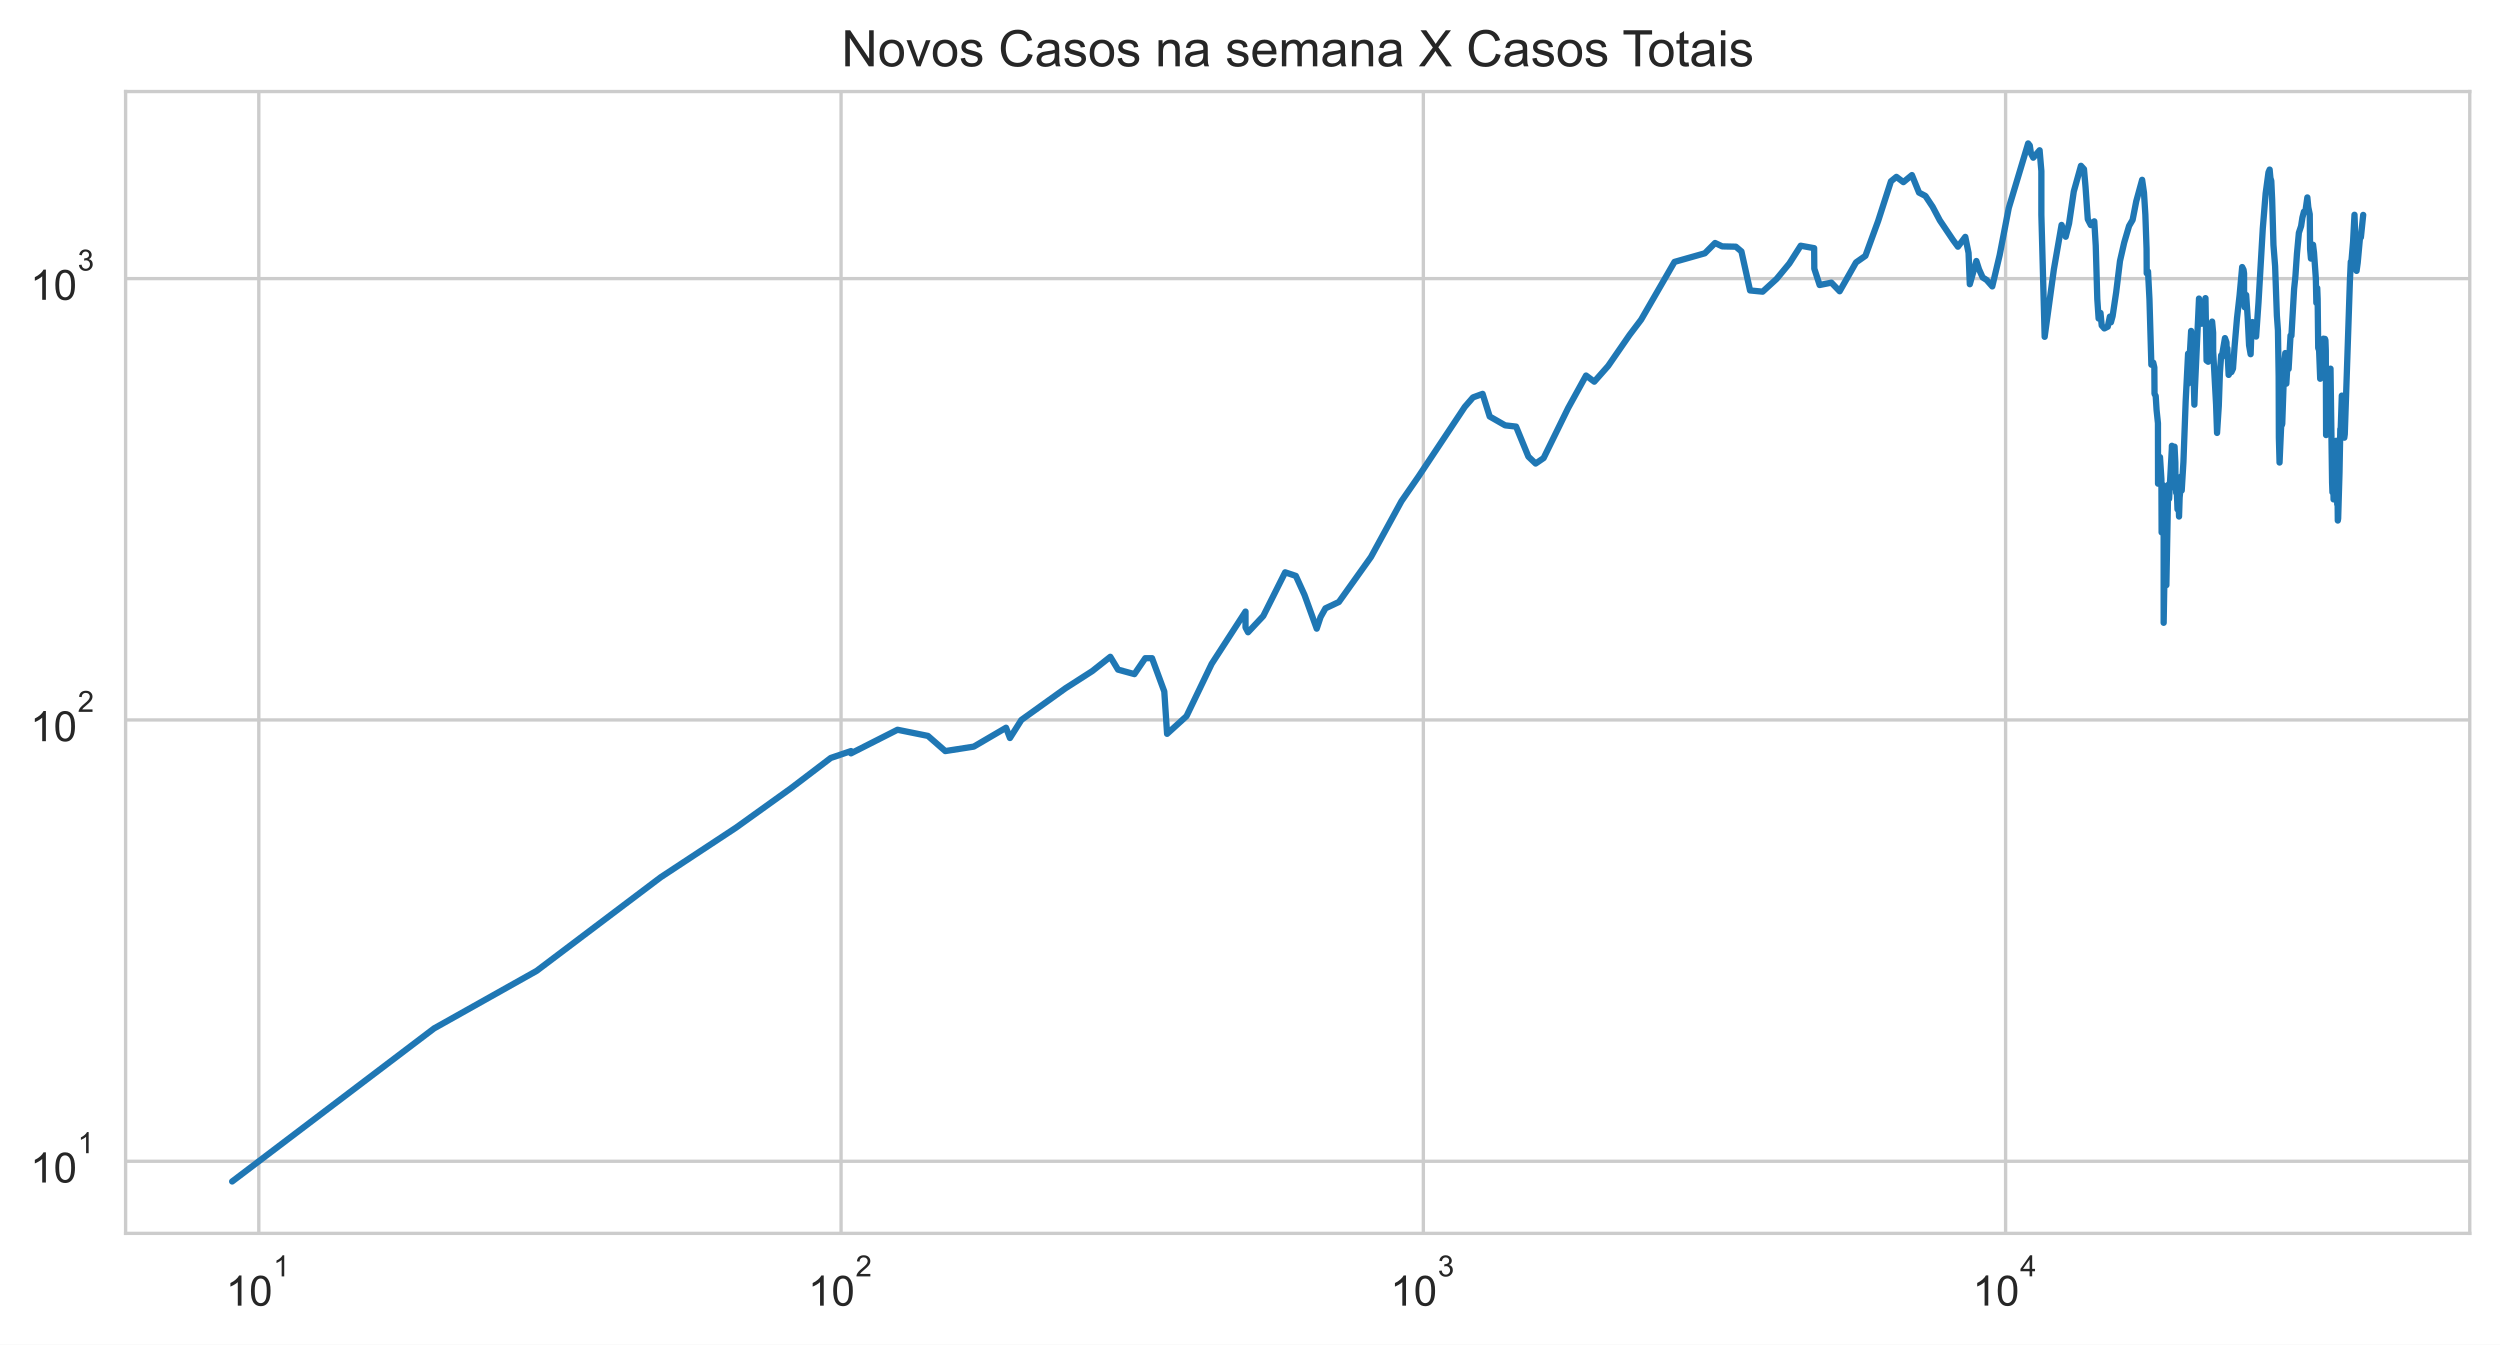
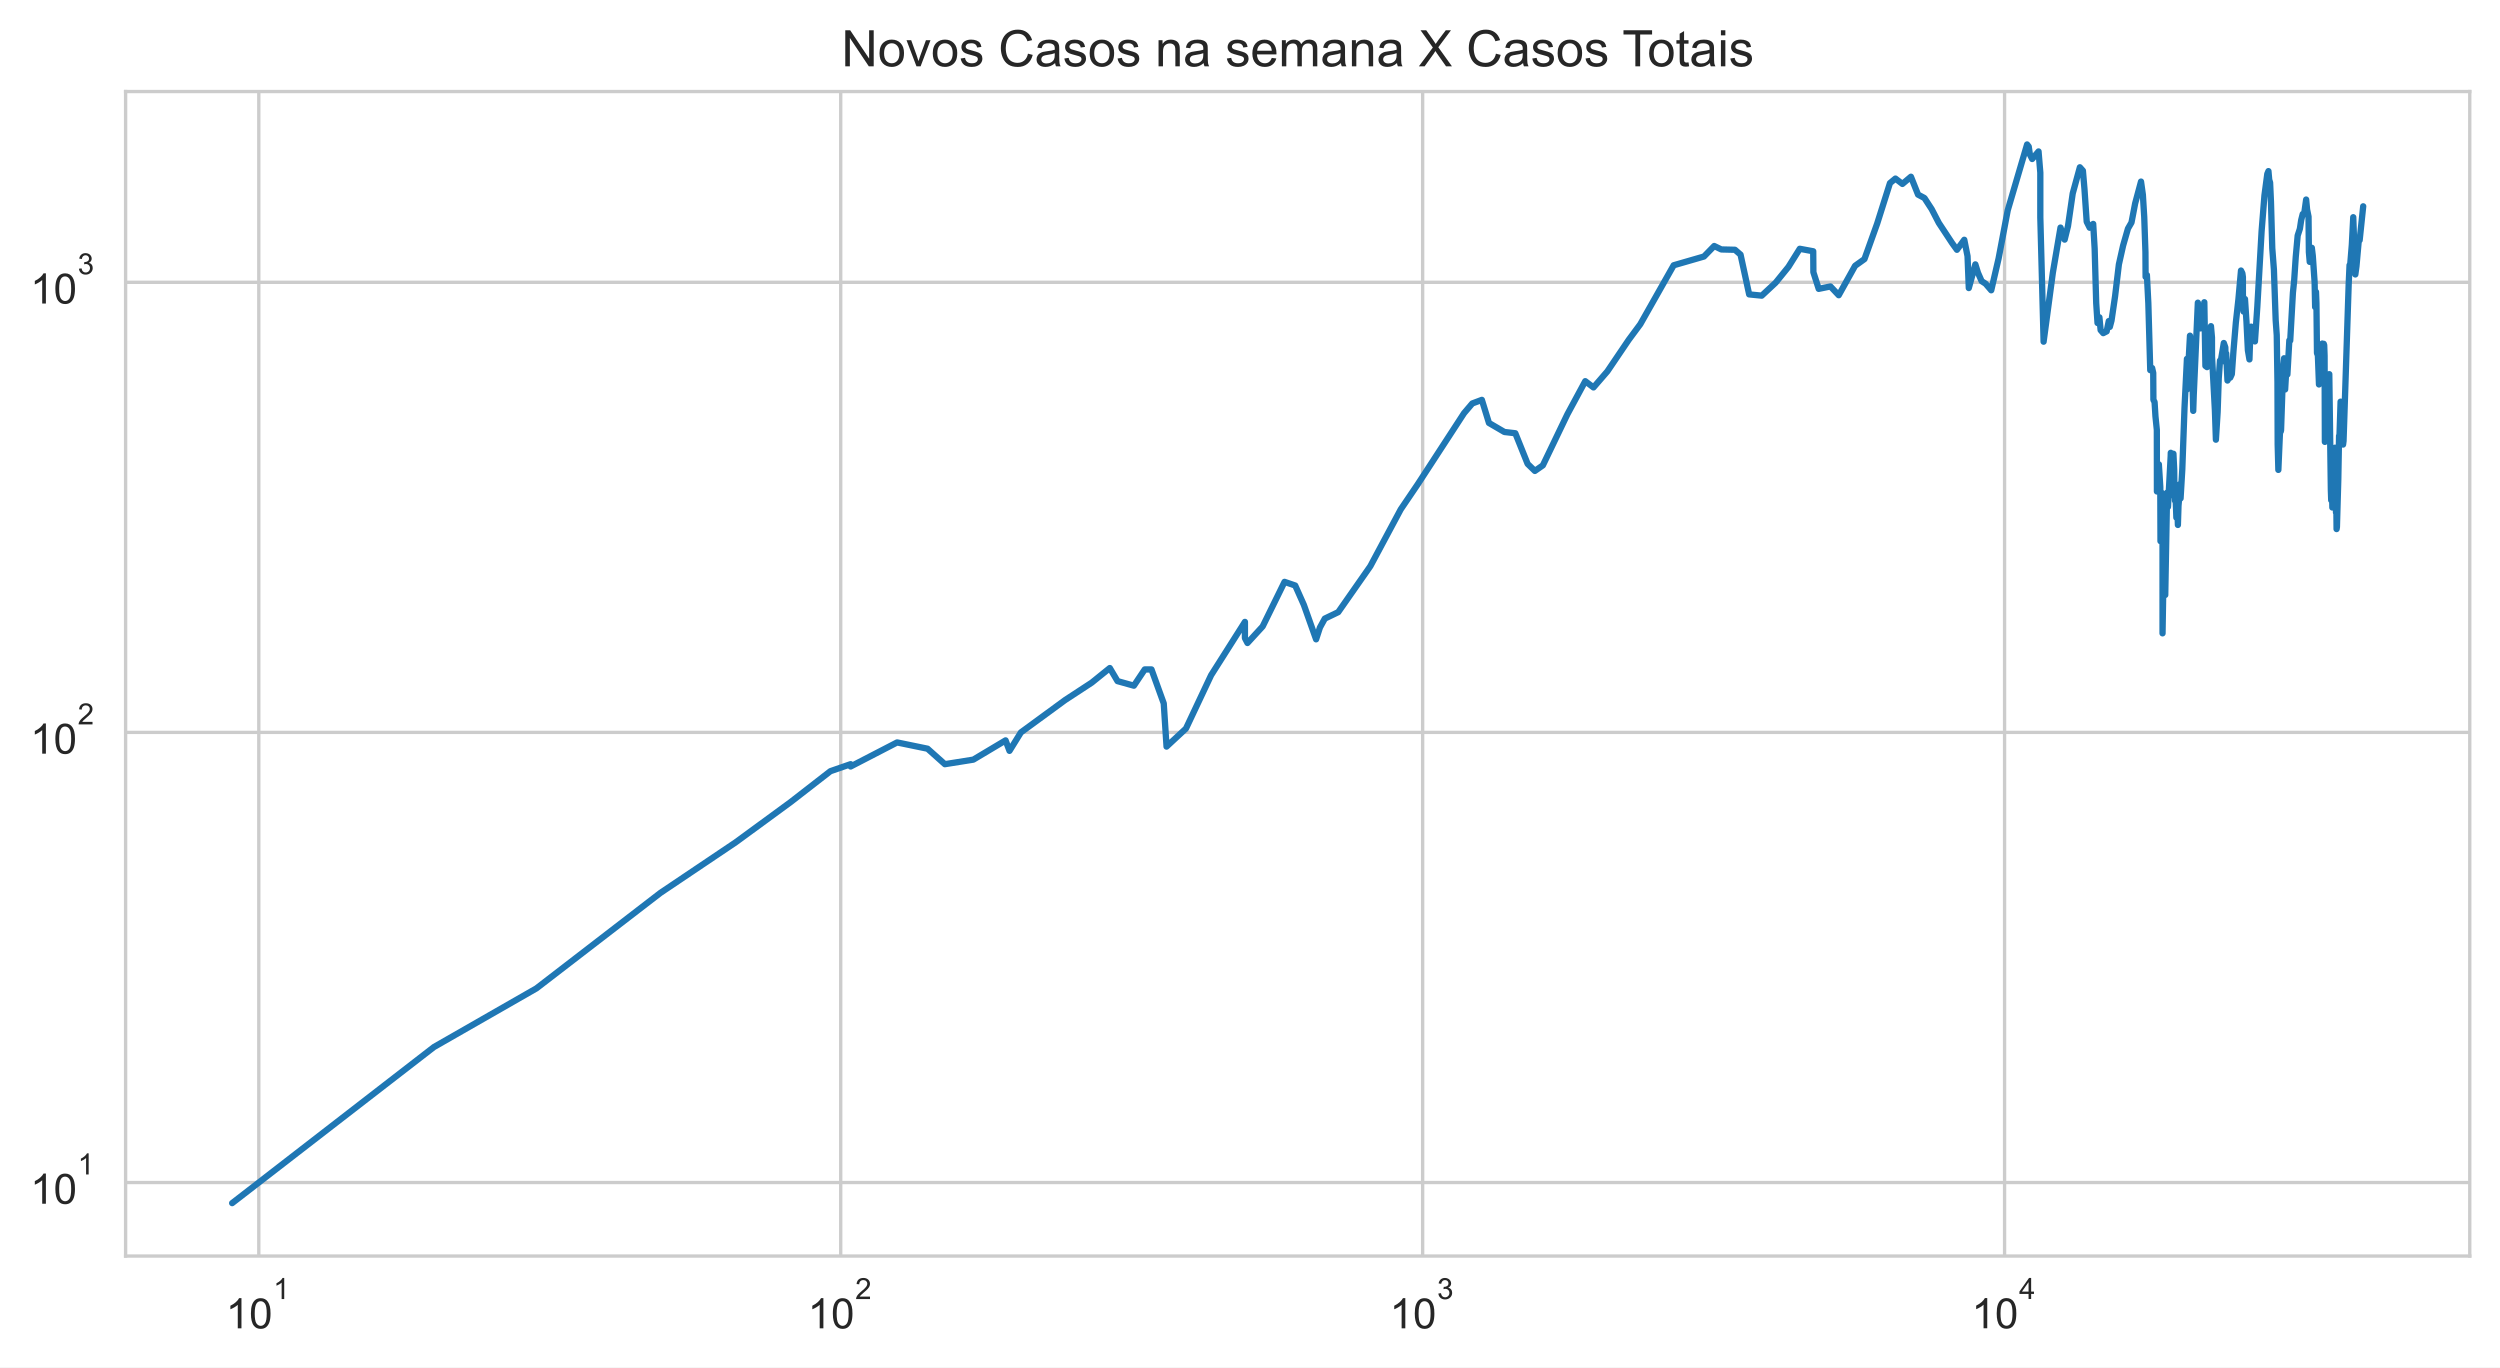
- <svg xmlns="http://www.w3.org/2000/svg" xmlns:xlink="http://www.w3.org/1999/xlink" height="320.089pt" version="1.1" viewBox="0 0 595.1 320.089" width="595.1pt">
+ <svg xmlns="http://www.w3.org/2000/svg" xmlns:xlink="http://www.w3.org/1999/xlink" height="325.489pt" version="1.1" viewBox="0 0 595.1 325.489" width="595.1pt">
  <defs>
    <style type="text/css">*{stroke-linecap:butt;stroke-linejoin:round;}</style>
  </defs>
  <g id="figure_1">
    <g id="patch_1">
-       <path d="M 0 320.089  L 595.1 320.089  L 595.1 0  L 0 0  z " style="fill:#ffffff;" />
+       <path d="M 0 325.489  L 595.1 325.489  L 595.1 0  L 0 0  z " style="fill:#ffffff;" />
    </g>
    <g id="axes_1">
      <g id="patch_2">
-         <path d="M 29.9 293.589  L 587.9 293.589  L 587.9 21.789  L 29.9 21.789  z " style="fill:#ffffff;" />
+         <path d="M 29.9 298.989  L 587.9 298.989  L 587.9 21.789  L 29.9 21.789  z " style="fill:#ffffff;" />
      </g>
      <g id="matplotlib.axis_1">
        <g id="xtick_1">
          <g id="line2d_1">
-             <path clip-path="url(#pbc817d15e9)" d="M 61.606 293.589  L 61.606 21.789  " style="fill:none;stroke:#cccccc;stroke-linecap:round;stroke-width:0.8;" />
+             <path clip-path="url(#p1b55d31bc6)" d="M 61.602 298.989  L 61.602 21.789  " style="fill:none;stroke:#cccccc;stroke-linecap:round;stroke-width:0.8;" />
          </g>
          <g id="text_1">
-             <g style="fill:#262626;" transform="translate(53.75576 310.9019)scale(0.1 -0.1)">
+             <g style="fill:#262626;" transform="translate(53.75206 316.3019)scale(0.1 -0.1)">
              <defs>
                <path d="M 2384 0  L 1822 0  L 1822 3584  Q 1619 3391 1289 3197  Q 959 3003 697 2906  L 697 3450  Q 1169 3672 1522 3987  Q 1875 4303 2022 4600  L 2384 4600  L 2384 0  z " id="ArialMT-31" transform="scale(0.015625)" />
                <path d="M 266 2259  Q 266 3072 433 3567  Q 600 4063 929 4331  Q 1259 4600 1759 4600  Q 2128 4600 2406 4451  Q 2684 4303 2865 4023  Q 3047 3744 3150 3342  Q 3253 2941 3253 2259  Q 3253 1453 3087 958  Q 2922 463 2592 192  Q 2263 -78 1759 -78  Q 1097 -78 719 397  Q 266 969 266 2259  z M 844 2259  Q 844 1131 1108 757  Q 1372 384 1759 384  Q 2147 384 2411 759  Q 2675 1134 2675 2259  Q 2675 3391 2411 3762  Q 2147 4134 1753 4134  Q 1366 4134 1134 3806  Q 844 3388 844 2259  z " id="ArialMT-30" transform="scale(0.015625)" />
              </defs>
              <use transform="translate(0 0.99375)" xlink:href="#ArialMT-31" />
              <use transform="translate(55.61523 0.99375)" xlink:href="#ArialMT-30" />
              <use transform="translate(112.9728 70.6875)scale(0.7)" xlink:href="#ArialMT-31" />
            </g>
          </g>
        </g>
        <g id="xtick_2">
          <g id="line2d_2">
-             <path clip-path="url(#pbc817d15e9)" d="M 200.209 293.589  L 200.209 21.789  " style="fill:none;stroke:#cccccc;stroke-linecap:round;stroke-width:0.8;" />
+             <path clip-path="url(#p1b55d31bc6)" d="M 200.124 298.989  L 200.124 21.789  " style="fill:none;stroke:#cccccc;stroke-linecap:round;stroke-width:0.8;" />
          </g>
          <g id="text_2">
-             <g style="fill:#262626;" transform="translate(192.3588 310.9019)scale(0.1 -0.1)">
+             <g style="fill:#262626;" transform="translate(192.2742 316.3019)scale(0.1 -0.1)">
              <defs>
                <path d="M 3222 541  L 3222 0  L 194 0  Q 188 203 259 391  Q 375 700 629 1000  Q 884 1300 1366 1694  Q 2113 2306 2375 2664  Q 2638 3022 2638 3341  Q 2638 3675 2398 3904  Q 2159 4134 1775 4134  Q 1369 4134 1125 3890  Q 881 3647 878 3216  L 300 3275  Q 359 3922 746 4261  Q 1134 4600 1788 4600  Q 2447 4600 2831 4234  Q 3216 3869 3216 3328  Q 3216 3053 3103 2787  Q 2991 2522 2730 2228  Q 2469 1934 1863 1422  Q 1356 997 1212 845  Q 1069 694 975 541  L 3222 541  z " id="ArialMT-32" transform="scale(0.015625)" />
              </defs>
              <use transform="translate(0 0.99375)" xlink:href="#ArialMT-31" />
              <use transform="translate(55.61523 0.99375)" xlink:href="#ArialMT-30" />
              <use transform="translate(112.9728 70.6875)scale(0.7)" xlink:href="#ArialMT-32" />
            </g>
          </g>
        </g>
        <g id="xtick_3">
          <g id="line2d_3">
-             <path clip-path="url(#pbc817d15e9)" d="M 338.812 293.589  L 338.812 21.789  " style="fill:none;stroke:#cccccc;stroke-linecap:round;stroke-width:0.8;" />
+             <path clip-path="url(#p1b55d31bc6)" d="M 338.646 298.989  L 338.646 21.789  " style="fill:none;stroke:#cccccc;stroke-linecap:round;stroke-width:0.8;" />
          </g>
          <g id="text_3">
-             <g style="fill:#262626;" transform="translate(330.9619 310.9019)scale(0.1 -0.1)">
+             <g style="fill:#262626;" transform="translate(330.7964 316.3019)scale(0.1 -0.1)">
              <defs>
                <path d="M 269 1209  L 831 1284  Q 928 806 1161 595  Q 1394 384 1728 384  Q 2125 384 2398 659  Q 2672 934 2672 1341  Q 2672 1728 2419 1979  Q 2166 2231 1775 2231  Q 1616 2231 1378 2169  L 1441 2663  Q 1497 2656 1531 2656  Q 1891 2656 2178 2843  Q 2466 3031 2466 3422  Q 2466 3731 2256 3934  Q 2047 4138 1716 4138  Q 1388 4138 1169 3931  Q 950 3725 888 3313  L 325 3413  Q 428 3978 793 4289  Q 1159 4600 1703 4600  Q 2078 4600 2393 4439  Q 2709 4278 2876 4000  Q 3044 3722 3044 3409  Q 3044 3113 2884 2869  Q 2725 2625 2413 2481  Q 2819 2388 3044 2092  Q 3269 1797 3269 1353  Q 3269 753 2831 336  Q 2394 -81 1725 -81  Q 1122 -81 723 278  Q 325 638 269 1209  z " id="ArialMT-33" transform="scale(0.015625)" />
              </defs>
              <use transform="translate(0 0.99375)" xlink:href="#ArialMT-31" />
              <use transform="translate(55.61523 0.99375)" xlink:href="#ArialMT-30" />
              <use transform="translate(112.9728 70.6875)scale(0.7)" xlink:href="#ArialMT-33" />
            </g>
          </g>
        </g>
        <g id="xtick_4">
          <g id="line2d_4">
-             <path clip-path="url(#pbc817d15e9)" d="M 477.415 293.589  L 477.415 21.789  " style="fill:none;stroke:#cccccc;stroke-linecap:round;stroke-width:0.8;" />
+             <path clip-path="url(#p1b55d31bc6)" d="M 477.169 298.989  L 477.169 21.789  " style="fill:none;stroke:#cccccc;stroke-linecap:round;stroke-width:0.8;" />
          </g>
          <g id="text_4">
-             <g style="fill:#262626;" transform="translate(469.565 310.8019)scale(0.1 -0.1)">
+             <g style="fill:#262626;" transform="translate(469.3185 316.2019)scale(0.1 -0.1)">
              <defs>
                <path d="M 2069 0  L 2069 1097  L 81 1097  L 81 1613  L 2172 4581  L 2631 4581  L 2631 1613  L 3250 1613  L 3250 1097  L 2631 1097  L 2631 0  L 2069 0  z M 2069 1613  L 2069 3678  L 634 1613  L 2069 1613  z " id="ArialMT-34" transform="scale(0.015625)" />
              </defs>
              <use transform="translate(0 0.201563)" xlink:href="#ArialMT-31" />
              <use transform="translate(55.61523 0.201563)" xlink:href="#ArialMT-30" />
              <use transform="translate(112.9728 69.89531)scale(0.7)" xlink:href="#ArialMT-34" />
            </g>
          </g>
        </g>
        <g id="xtick_5" />
        <g id="xtick_6" />
        <g id="xtick_7" />
        <g id="xtick_8" />
        <g id="xtick_9" />
        <g id="xtick_10" />
        <g id="xtick_11" />
        <g id="xtick_12" />
        <g id="xtick_13" />
        <g id="xtick_14" />
        <g id="xtick_15" />
        <g id="xtick_16" />
        <g id="xtick_17" />
        <g id="xtick_18" />
        <g id="xtick_19" />
        <g id="xtick_20" />
        <g id="xtick_21" />
        <g id="xtick_22" />
        <g id="xtick_23" />
        <g id="xtick_24" />
        <g id="xtick_25" />
        <g id="xtick_26" />
        <g id="xtick_27" />
        <g id="xtick_28" />
        <g id="xtick_29" />
        <g id="xtick_30" />
        <g id="xtick_31" />
        <g id="xtick_32" />
        <g id="xtick_33" />
        <g id="xtick_34" />
        <g id="xtick_35" />
        <g id="xtick_36" />
        <g id="xtick_37" />
      </g>
      <g id="matplotlib.axis_2">
        <g id="ytick_1">
          <g id="line2d_5">
-             <path clip-path="url(#pbc817d15e9)" d="M 29.9 276.428  L 587.9 276.428  " style="fill:none;stroke:#cccccc;stroke-linecap:round;stroke-width:0.8;" />
+             <path clip-path="url(#p1b55d31bc6)" d="M 29.9 281.487  L 587.9 281.487  " style="fill:none;stroke:#cccccc;stroke-linecap:round;stroke-width:0.8;" />
          </g>
          <g id="text_5">
-             <g style="fill:#262626;" transform="translate(7.2 281.5839)scale(0.1 -0.1)">
+             <g style="fill:#262626;" transform="translate(7.2 286.643)scale(0.1 -0.1)">
              <use transform="translate(0 0.99375)" xlink:href="#ArialMT-31" />
              <use transform="translate(55.61523 0.99375)" xlink:href="#ArialMT-30" />
              <use transform="translate(112.9728 70.6875)scale(0.7)" xlink:href="#ArialMT-31" />
            </g>
          </g>
        </g>
        <g id="ytick_2">
          <g id="line2d_6">
-             <path clip-path="url(#pbc817d15e9)" d="M 29.9 171.371  L 587.9 171.371  " style="fill:none;stroke:#cccccc;stroke-linecap:round;stroke-width:0.8;" />
+             <path clip-path="url(#p1b55d31bc6)" d="M 29.9 174.342  L 587.9 174.342  " style="fill:none;stroke:#cccccc;stroke-linecap:round;stroke-width:0.8;" />
          </g>
          <g id="text_6">
-             <g style="fill:#262626;" transform="translate(7.2 176.5268)scale(0.1 -0.1)">
+             <g style="fill:#262626;" transform="translate(7.2 179.4987)scale(0.1 -0.1)">
              <use transform="translate(0 0.99375)" xlink:href="#ArialMT-31" />
              <use transform="translate(55.61523 0.99375)" xlink:href="#ArialMT-30" />
              <use transform="translate(112.9728 70.6875)scale(0.7)" xlink:href="#ArialMT-32" />
            </g>
          </g>
        </g>
        <g id="ytick_3">
          <g id="line2d_7">
-             <path clip-path="url(#pbc817d15e9)" d="M 29.9 66.314  L 587.9 66.314  " style="fill:none;stroke:#cccccc;stroke-linecap:round;stroke-width:0.8;" />
+             <path clip-path="url(#p1b55d31bc6)" d="M 29.9 67.198  L 587.9 67.198  " style="fill:none;stroke:#cccccc;stroke-linecap:round;stroke-width:0.8;" />
          </g>
          <g id="text_7">
-             <g style="fill:#262626;" transform="translate(7.2 71.46976)scale(0.1 -0.1)">
+             <g style="fill:#262626;" transform="translate(7.2 72.35434)scale(0.1 -0.1)">
              <use transform="translate(0 0.99375)" xlink:href="#ArialMT-31" />
              <use transform="translate(55.61523 0.99375)" xlink:href="#ArialMT-30" />
              <use transform="translate(112.9728 70.6875)scale(0.7)" xlink:href="#ArialMT-33" />
            </g>
          </g>
        </g>
        <g id="ytick_4" />
        <g id="ytick_5" />
        <g id="ytick_6" />
        <g id="ytick_7" />
        <g id="ytick_8" />
        <g id="ytick_9" />
        <g id="ytick_10" />
        <g id="ytick_11" />
        <g id="ytick_12" />
        <g id="ytick_13" />
        <g id="ytick_14" />
        <g id="ytick_15" />
        <g id="ytick_16" />
        <g id="ytick_17" />
        <g id="ytick_18" />
        <g id="ytick_19" />
        <g id="ytick_20" />
        <g id="ytick_21" />
        <g id="ytick_22" />
        <g id="ytick_23" />
      </g>
      <g id="line2d_8">
-         <path clip-path="url(#pbc817d15e9)" d="M 55.264 281.235  L 103.329 244.802  L 127.736 231.11  L 157.269 208.828  L 175.197 197.018  L 188.263 187.644  L 197.752 180.425  L 202.57 178.786  L 202.57 179.326  L 213.641 173.711  L 220.891 175.175  L 225.016 178.786  L 231.795 177.725  L 239.475 173.233  L 240.409 175.674  L 243.125 171.371  L 253.655 163.819  L 259.997 159.752  L 264.299 156.346  L 266.138 159.4  L 270.036 160.465  L 272.621 156.675  L 274.227 156.675  L 277.147 164.599  L 277.814 174.682  L 282.44 170.467  L 288.428 158.017  L 296.483 145.578  L 296.483 149.36  L 297.088 150.5  L 300.709 146.627  L 305.918 136.234  L 308.463 137.087  L 310.52 141.608  L 313.434 149.642  L 314.345 146.893  L 315.509 144.807  L 318.702 143.302  L 326.35 132.582  L 333.596 119.31  L 337.657 113.437  L 348.673 96.857  L 350.633 94.597  L 352.914 93.756  L 354.605 99.141  L 358.287 101.25  L 360.887 101.545  L 363.818 108.694  L 365.541 110.34  L 367.441 109.042  L 373.284 97.125  L 377.543 89.393  L 379.504 90.853  L 382.81 87.105  L 387.892 79.744  L 390.652 76.097  L 398.6 62.34  L 405.819 60.295  L 408.26 57.843  L 409.945 58.646  L 413.198 58.723  L 414.53 59.857  L 416.582 69.137  L 419.582 69.429  L 422.888 66.405  L 425.937 62.718  L 428.636 58.492  L 431.839 59.072  L 431.877 63.957  L 433.146 67.845  L 435.944 67.282  L 437.913 69.331  L 441.81 62.465  L 444.041 60.899  L 447.066 52.621  L 450.117 43.162  L 451.419 42.103  L 453.083 43.355  L 455.114 41.676  L 456.807 45.849  L 458.331 46.643  L 460.05 49.235  L 461.753 52.452  L 464.924 57.166  L 466.068 58.723  L 467.816 56.389  L 468.595 60.215  L 468.894 67.656  L 470.454 62.131  L 471.08 64.087  L 471.949 66.041  L 472.885 66.634  L 474.239 68.176  L 475.996 60.737  L 478.163 49.518  L 482.779 34.144  L 483.169 34.643  L 483.447 36.503  L 483.989 37.536  L 485.508 35.773  L 485.927 40.729  L 485.927 51.158  L 486.711 80.175  L 488.909 64.087  L 490.736 53.543  L 491.722 56.352  L 492.519 53.199  L 493.642 45.588  L 495.35 39.47  L 496.07 40.262  L 496.44 44.5  L 496.977 52.184  L 497.69 53.577  L 498.523 52.689  L 498.869 58.454  L 499.239 71.171  L 499.552 75.815  L 500.001 74.486  L 500.29 77.475  L 500.916 78.179  L 501.733 77.767  L 502.23 75.368  L 502.484 76.723  L 502.884 75.257  L 503.733 69.576  L 504.64 62.131  L 505.639 57.767  L 506.803 53.785  L 507.646 52.351  L 508.514 47.905  L 509.913 42.806  L 510.353 45.878  L 510.68 51.092  L 510.967 59.267  L 511.004 65.054  L 511.314 64.612  L 511.655 71.222  L 512.11 86.818  L 512.559 86.321  L 512.82 87.467  L 512.863 93.756  L 513.143 94.259  L 513.349 97.575  L 513.68 100.762  L 513.699 115.134  L 513.956 115.134  L 514.165 108.809  L 514.501 114.082  L 514.55 126.734  L 514.812 115.401  L 515.035 126.392  L 515.038 148.247  L 515.324 131.427  L 515.682 139.291  L 515.682 139.291  L 516.127 115.401  L 516.332 118.731  L 516.979 106.882  L 517 106.112  L 517 113.181  L 517.411 106.993  L 517.63 106.33  L 517.815 110.101  L 517.867 116.347  L 518.012 116.347  L 518.012 117.314  L 518.076 114.474  L 518.333 121.246  L 518.588 119.31  L 518.698 122.95  L 518.84 118.444  L 519.024 116.484  L 519.157 113.437  L 519.334 116.759  L 519.744 109.982  L 520.275 95.539  L 520.851 84.179  L 520.871 91.325  L 521.575 78.775  L 521.849 81.365  L 522.119 87.105  L 522.347 96.325  L 522.473 92.605  L 522.473 92.605  L 523.45 71.07  L 523.858 76.21  L 524.08 77.069  L 524.406 75.703  L 524.991 70.969  L 524.991 70.969  L 525.25 85.828  L 525.634 86.109  L 526.135 79.197  L 526.57 76.552  L 526.812 79.197  L 526.82 83.91  L 526.828 83.709  L 527.51 96.237  L 527.748 103.051  L 528.161 96.59  L 528.427 88.717  L 528.723 84.586  L 528.979 84.314  L 529.63 80.485  L 529.99 81.492  L 530.071 84.996  L 530.194 82.914  L 530.506 89.242  L 530.881 88.568  L 531.163 88.568  L 531.541 87.758  L 531.929 82.392  L 532.501 75.703  L 533.108 70.317  L 533.725 63.569  L 534.052 64.218  L 534.179 65.098  L 534.179 69.04  L 534.331 73.142  L 534.674 70.217  L 535.029 75.479  L 535.37 82.198  L 535.739 84.314  L 535.857 80.923  L 536.167 76.666  L 536.402 79.197  L 536.765 78.715  L 537.045 80.113  L 537.614 71.991  L 538.635 54.378  L 539.311 46.054  L 539.991 41.016  L 540.265 40.365  L 540.445 42.372  L 540.656 43.052  L 540.864 47.571  L 541.174 58.338  L 541.565 63.355  L 541.986 75.146  L 542.241 78.655  L 542.411 89.696  L 542.462 104.188  L 542.623 110.101  L 543.082 99.706  L 543.189 101.152  L 543.266 100.859  L 543.772 86.109  L 543.989 84.044  L 544.085 89.925  L 544.24 91.325  L 544.562 85.968  L 544.779 87.831  L 545.239 79.867  L 545.449 79.928  L 546.091 68.75  L 546.389 65.905  L 546.768 60.375  L 547.225 55.408  L 547.751 53.82  L 548.065 51.784  L 548.428 50.379  L 548.755 50.443  L 549.242 47  L 549.467 49.329  L 549.809 50.994  L 549.896 59.267  L 550.096 61.552  L 550.596 58.262  L 550.826 60.136  L 551.26 66.268  L 551.382 72.094  L 551.591 68.558  L 551.693 71.171  L 551.826 82.849  L 552.037 83.376  L 552.298 90.156  L 552.457 88.42  L 552.95 80.986  L 553.09 80.61  L 553.279 81.302  L 553.434 80.672  L 553.543 80.986  L 553.634 83.442  L 553.704 103.564  L 554.286 90.002  L 554.435 90.156  L 554.667 88.568  L 554.671 90.31  L 554.754 87.758  L 555.129 114.869  L 555.212 117.174  L 555.278 112.173  L 555.337 113.952  L 555.408 114.343  L 555.482 118.875  L 555.581 115.001  L 555.676 116.621  L 556.031 105.569  L 556.111 104.926  L 556.212 109.745  L 556.309 109.51  L 556.35 120.045  L 556.431 117.734  L 556.491 123.907  L 556.575 123.426  L 556.897 112.423  L 557.085 102.142  L 557.151 103.051  L 557.446 94.175  L 557.532 99.992  L 557.696 97.939  L 558.034 104.188  L 558.149 103.358  L 558.309 98.675  L 559.372 66.818  L 559.582 62.298  L 559.735 62.214  L 560.127 57.503  L 560.461 51.125  L 560.957 64.48  L 561.228 62.549  L 561.822 56.059  L 561.986 56.499  L 562.536 51.158  L 562.536 51.158  " style="fill:none;stroke:#1f77b4;stroke-linecap:round;stroke-width:1.5;" />
+         <path clip-path="url(#p1b55d31bc6)" d="M 55.264 286.389  L 103.301 249.233  L 127.694 235.269  L 157.21 212.544  L 175.127 200.499  L 188.186 190.939  L 197.668 183.577  L 202.484 181.905  L 202.484 182.455  L 213.548 176.729  L 220.794 178.222  L 224.916 181.905  L 231.692 180.823  L 239.368 176.242  L 240.3 178.731  L 243.015 174.342  L 253.539 166.641  L 259.878 162.493  L 264.177 159.019  L 266.015 162.134  L 269.91 163.22  L 272.494 159.355  L 274.099 159.355  L 277.017 167.436  L 277.684 177.719  L 282.307 173.421  L 288.292 160.724  L 296.342 148.037  L 296.342 151.894  L 296.947 153.057  L 300.566 149.107  L 305.772 138.508  L 308.315 139.377  L 310.371 143.988  L 313.283 152.182  L 314.194 149.378  L 315.357 147.251  L 318.549 145.716  L 326.192 134.783  L 333.434 121.248  L 337.492 115.258  L 348.502 98.348  L 350.461 96.043  L 352.741 95.186  L 354.43 100.678  L 358.11 102.829  L 360.708 103.13  L 363.637 110.42  L 365.36 112.1  L 367.259 110.775  L 373.098 98.622  L 377.355 90.736  L 379.314 92.226  L 382.618 88.403  L 387.698 80.896  L 390.456 77.176  L 398.4 63.145  L 405.614 61.06  L 408.054 58.559  L 409.738 59.378  L 412.989 59.457  L 414.32 60.614  L 416.371 70.077  L 419.369 70.375  L 422.673 67.291  L 425.72 63.531  L 428.418 59.221  L 431.619 59.813  L 431.657 64.795  L 432.926 68.76  L 435.721 68.186  L 437.69 70.276  L 441.585 63.274  L 443.814 61.676  L 446.837 53.234  L 449.886 43.587  L 451.188 42.507  L 452.851 43.783  L 454.88 42.071  L 456.573 46.327  L 458.095 47.137  L 459.814 49.78  L 461.515 53.062  L 464.684 57.869  L 465.828 59.457  L 467.575 57.076  L 468.353 60.979  L 468.652 68.567  L 470.212 62.933  L 470.837 64.928  L 471.706 66.92  L 472.641 67.525  L 473.994 69.098  L 475.75 61.511  L 477.916 50.069  L 482.529 34.389  L 482.919 34.898  L 483.197 36.796  L 483.739 37.848  L 485.257 36.051  L 485.676 41.105  L 485.676 51.741  L 486.459 81.335  L 488.656 64.928  L 490.482 54.174  L 491.467 57.039  L 492.263 53.823  L 493.386 46.061  L 495.093 39.821  L 495.812 40.629  L 496.182 44.951  L 496.719 52.788  L 497.432 54.209  L 498.264 53.303  L 498.61 59.182  L 498.98 72.152  L 499.293 76.889  L 499.741 75.533  L 500.03 78.581  L 500.656 79.3  L 501.473 78.879  L 501.969 76.432  L 502.223 77.815  L 502.622 76.319  L 503.472 70.525  L 504.378 62.933  L 505.376 58.482  L 506.539 54.42  L 507.382 52.959  L 508.25 48.424  L 509.647 43.224  L 510.087 46.357  L 510.414 51.674  L 510.7 60.012  L 510.738 65.913  L 511.047 65.463  L 511.389 72.204  L 511.844 88.11  L 512.292 87.603  L 512.553 88.772  L 512.596 95.186  L 512.876 95.699  L 513.082 99.081  L 513.412 102.331  L 513.432 116.989  L 513.688 116.989  L 513.897 110.538  L 514.233 115.916  L 514.282 128.819  L 514.544 117.261  L 514.767 128.47  L 514.77 150.759  L 515.056 133.605  L 515.414 141.626  L 515.414 141.626  L 515.858 117.261  L 516.063 120.657  L 516.709 108.573  L 516.731 107.787  L 516.731 114.997  L 517.141 108.686  L 517.36 108.01  L 517.545 111.856  L 517.597 118.226  L 517.741 118.226  L 517.741 119.212  L 517.806 116.315  L 518.062 123.222  L 518.318 121.248  L 518.427 124.96  L 518.569 120.364  L 518.753 118.365  L 518.886 115.258  L 519.063 118.646  L 519.472 111.735  L 520.003 97.005  L 520.579 85.418  L 520.599 92.706  L 521.302 79.907  L 521.576 82.549  L 521.846 88.403  L 522.075 97.806  L 522.2 94.012  L 522.2 94.012  L 523.177 72.049  L 523.584 77.292  L 523.806 78.167  L 524.132 76.774  L 524.716 71.946  L 524.716 71.946  L 524.975 87.1  L 525.36 87.387  L 525.86 80.337  L 526.295 77.64  L 526.536 80.337  L 526.544 85.144  L 526.552 84.939  L 527.234 97.716  L 527.472 104.666  L 527.885 98.076  L 528.151 90.046  L 528.447 85.833  L 528.703 85.556  L 529.353 81.651  L 529.713 82.678  L 529.794 86.252  L 529.916 84.129  L 530.228 90.582  L 530.603 89.895  L 530.885 89.895  L 531.263 89.068  L 531.651 83.596  L 532.222 76.774  L 532.829 71.281  L 533.446 64.399  L 533.773 65.061  L 533.899 65.958  L 533.899 69.978  L 534.052 74.162  L 534.394 71.179  L 534.749 76.546  L 535.09 83.398  L 535.458 85.556  L 535.577 82.098  L 535.886 77.756  L 536.121 80.337  L 536.484 79.846  L 536.764 81.272  L 537.333 72.988  L 538.353 55.026  L 539.028 46.536  L 539.708 41.398  L 539.982 40.734  L 540.162 42.781  L 540.373 43.475  L 540.581 48.083  L 540.89 59.065  L 541.281 64.18  L 541.702 76.206  L 541.957 79.785  L 542.127 91.046  L 542.178 105.825  L 542.339 111.856  L 542.797 101.254  L 542.904 102.729  L 542.981 102.43  L 543.487 87.387  L 543.704 85.281  L 543.799 91.279  L 543.954 92.706  L 544.276 87.243  L 544.493 89.143  L 544.953 81.021  L 545.163 81.084  L 545.805 69.683  L 546.102 66.781  L 546.481 61.142  L 546.938 56.076  L 547.464 54.456  L 547.777 52.38  L 548.14 50.947  L 548.467 51.013  L 548.954 47.501  L 549.178 49.876  L 549.521 51.575  L 549.607 60.012  L 549.807 62.342  L 550.307 58.987  L 550.537 60.897  L 550.97 67.152  L 551.092 73.094  L 551.301 69.487  L 551.403 72.152  L 551.536 84.062  L 551.747 84.6  L 552.007 91.514  L 552.167 89.743  L 552.659 82.162  L 552.8 81.779  L 552.988 82.484  L 553.143 81.842  L 553.252 82.162  L 553.343 84.667  L 553.413 105.189  L 553.994 91.357  L 554.143 91.514  L 554.376 89.895  L 554.379 91.671  L 554.462 89.068  L 554.837 116.718  L 554.92 119.069  L 554.986 113.969  L 555.045 115.783  L 555.116 116.182  L 555.19 120.804  L 555.289 116.853  L 555.384 118.505  L 555.739 107.234  L 555.818 106.578  L 555.919 111.493  L 556.017 111.252  L 556.057 121.997  L 556.138 119.64  L 556.198 125.936  L 556.282 125.445  L 556.604 114.224  L 556.792 103.738  L 556.858 104.666  L 557.153 95.613  L 557.239 101.546  L 557.402 99.452  L 557.74 105.825  L 557.855 104.979  L 558.016 100.202  L 559.078 67.713  L 559.287 63.103  L 559.441 63.018  L 559.832 58.213  L 560.166 51.708  L 560.662 65.328  L 560.933 63.359  L 561.527 56.74  L 561.691 57.188  L 562.536 49.113  L 562.536 49.113  " style="fill:none;stroke:#1f77b4;stroke-linecap:round;stroke-width:1.5;" />
      </g>
      <g id="patch_3">
-         <path d="M 29.9 293.589  L 29.9 21.789  " style="fill:none;stroke:#cccccc;stroke-linecap:square;stroke-linejoin:miter;stroke-width:0.8;" />
+         <path d="M 29.9 298.989  L 29.9 21.789  " style="fill:none;stroke:#cccccc;stroke-linecap:square;stroke-linejoin:miter;stroke-width:0.8;" />
      </g>
      <g id="patch_4">
-         <path d="M 587.9 293.589  L 587.9 21.789  " style="fill:none;stroke:#cccccc;stroke-linecap:square;stroke-linejoin:miter;stroke-width:0.8;" />
+         <path d="M 587.9 298.989  L 587.9 21.789  " style="fill:none;stroke:#cccccc;stroke-linecap:square;stroke-linejoin:miter;stroke-width:0.8;" />
      </g>
      <g id="patch_5">
-         <path d="M 29.9 293.589  L 587.9 293.589  " style="fill:none;stroke:#cccccc;stroke-linecap:square;stroke-linejoin:miter;stroke-width:0.8;" />
+         <path d="M 29.9 298.989  L 587.9 298.989  " style="fill:none;stroke:#cccccc;stroke-linecap:square;stroke-linejoin:miter;stroke-width:0.8;" />
      </g>
      <g id="patch_6">
        <path d="M 29.9 21.789  L 587.9 21.789  " style="fill:none;stroke:#cccccc;stroke-linecap:square;stroke-linejoin:miter;stroke-width:0.8;" />
      </g>
      <g id="text_8">
        <g style="fill:#262626;" transform="translate(200.2953 15.78937)scale(0.12 -0.12)">
          <defs>
            <path d="M 488 0  L 488 4581  L 1109 4581  L 3516 984  L 3516 4581  L 4097 4581  L 4097 0  L 3475 0  L 1069 3600  L 1069 0  L 488 0  z " id="ArialMT-4e" transform="scale(0.015625)" />
            <path d="M 213 1659  Q 213 2581 725 3025  Q 1153 3394 1769 3394  Q 2453 3394 2887 2945  Q 3322 2497 3322 1706  Q 3322 1066 3130 698  Q 2938 331 2570 128  Q 2203 -75 1769 -75  Q 1072 -75 642 372  Q 213 819 213 1659  z M 791 1659  Q 791 1022 1069 705  Q 1347 388 1769 388  Q 2188 388 2466 706  Q 2744 1025 2744 1678  Q 2744 2294 2464 2611  Q 2184 2928 1769 2928  Q 1347 2928 1069 2612  Q 791 2297 791 1659  z " id="ArialMT-6f" transform="scale(0.015625)" />
            <path d="M 1344 0  L 81 3319  L 675 3319  L 1388 1331  Q 1503 1009 1600 663  Q 1675 925 1809 1294  L 2547 3319  L 3125 3319  L 1869 0  L 1344 0  z " id="ArialMT-76" transform="scale(0.015625)" />
            <path d="M 197 991  L 753 1078  Q 800 744 1014 566  Q 1228 388 1613 388  Q 2000 388 2187 545  Q 2375 703 2375 916  Q 2375 1106 2209 1216  Q 2094 1291 1634 1406  Q 1016 1563 777 1677  Q 538 1791 414 1992  Q 291 2194 291 2438  Q 291 2659 392 2848  Q 494 3038 669 3163  Q 800 3259 1026 3326  Q 1253 3394 1513 3394  Q 1903 3394 2198 3281  Q 2494 3169 2634 2976  Q 2775 2784 2828 2463  L 2278 2388  Q 2241 2644 2061 2787  Q 1881 2931 1553 2931  Q 1166 2931 1000 2803  Q 834 2675 834 2503  Q 834 2394 903 2306  Q 972 2216 1119 2156  Q 1203 2125 1616 2013  Q 2213 1853 2448 1751  Q 2684 1650 2818 1456  Q 2953 1263 2953 975  Q 2953 694 2789 445  Q 2625 197 2315 61  Q 2006 -75 1616 -75  Q 969 -75 630 194  Q 291 463 197 991  z " id="ArialMT-73" transform="scale(0.015625)" />
            <path id="ArialMT-20" transform="scale(0.015625)" />
            <path d="M 3763 1606  L 4369 1453  Q 4178 706 3683 314  Q 3188 -78 2472 -78  Q 1731 -78 1267 223  Q 803 525 561 1097  Q 319 1669 319 2325  Q 319 3041 592 3573  Q 866 4106 1370 4382  Q 1875 4659 2481 4659  Q 3169 4659 3637 4309  Q 4106 3959 4291 3325  L 3694 3184  Q 3534 3684 3231 3912  Q 2928 4141 2469 4141  Q 1941 4141 1586 3887  Q 1231 3634 1087 3207  Q 944 2781 944 2328  Q 944 1744 1114 1308  Q 1284 872 1643 656  Q 2003 441 2422 441  Q 2931 441 3284 734  Q 3638 1028 3763 1606  z " id="ArialMT-43" transform="scale(0.015625)" />
            <path d="M 2588 409  Q 2275 144 1986 34  Q 1697 -75 1366 -75  Q 819 -75 525 192  Q 231 459 231 875  Q 231 1119 342 1320  Q 453 1522 633 1644  Q 813 1766 1038 1828  Q 1203 1872 1538 1913  Q 2219 1994 2541 2106  Q 2544 2222 2544 2253  Q 2544 2597 2384 2738  Q 2169 2928 1744 2928  Q 1347 2928 1158 2789  Q 969 2650 878 2297  L 328 2372  Q 403 2725 575 2942  Q 747 3159 1072 3276  Q 1397 3394 1825 3394  Q 2250 3394 2515 3294  Q 2781 3194 2906 3042  Q 3031 2891 3081 2659  Q 3109 2516 3109 2141  L 3109 1391  Q 3109 606 3145 398  Q 3181 191 3288 0  L 2700 0  Q 2613 175 2588 409  z M 2541 1666  Q 2234 1541 1622 1453  Q 1275 1403 1131 1340  Q 988 1278 909 1158  Q 831 1038 831 891  Q 831 666 1001 516  Q 1172 366 1500 366  Q 1825 366 2078 508  Q 2331 650 2450 897  Q 2541 1088 2541 1459  L 2541 1666  z " id="ArialMT-61" transform="scale(0.015625)" />
            <path d="M 422 0  L 422 3319  L 928 3319  L 928 2847  Q 1294 3394 1984 3394  Q 2284 3394 2536 3286  Q 2788 3178 2913 3003  Q 3038 2828 3088 2588  Q 3119 2431 3119 2041  L 3119 0  L 2556 0  L 2556 2019  Q 2556 2363 2490 2533  Q 2425 2703 2258 2804  Q 2091 2906 1866 2906  Q 1506 2906 1245 2678  Q 984 2450 984 1813  L 984 0  L 422 0  z " id="ArialMT-6e" transform="scale(0.015625)" />
            <path d="M 2694 1069  L 3275 997  Q 3138 488 2766 206  Q 2394 -75 1816 -75  Q 1088 -75 661 373  Q 234 822 234 1631  Q 234 2469 665 2931  Q 1097 3394 1784 3394  Q 2450 3394 2872 2941  Q 3294 2488 3294 1666  Q 3294 1616 3291 1516  L 816 1516  Q 847 969 1125 678  Q 1403 388 1819 388  Q 2128 388 2347 550  Q 2566 713 2694 1069  z M 847 1978  L 2700 1978  Q 2663 2397 2488 2606  Q 2219 2931 1791 2931  Q 1403 2931 1139 2672  Q 875 2413 847 1978  z " id="ArialMT-65" transform="scale(0.015625)" />
            <path d="M 422 0  L 422 3319  L 925 3319  L 925 2853  Q 1081 3097 1340 3245  Q 1600 3394 1931 3394  Q 2300 3394 2536 3241  Q 2772 3088 2869 2813  Q 3263 3394 3894 3394  Q 4388 3394 4653 3120  Q 4919 2847 4919 2278  L 4919 0  L 4359 0  L 4359 2091  Q 4359 2428 4304 2576  Q 4250 2725 4106 2815  Q 3963 2906 3769 2906  Q 3419 2906 3187 2673  Q 2956 2441 2956 1928  L 2956 0  L 2394 0  L 2394 2156  Q 2394 2531 2256 2718  Q 2119 2906 1806 2906  Q 1569 2906 1367 2781  Q 1166 2656 1075 2415  Q 984 2175 984 1722  L 984 0  L 422 0  z " id="ArialMT-6d" transform="scale(0.015625)" />
            <path d="M 28 0  L 1800 2388  L 238 4581  L 959 4581  L 1791 3406  Q 2050 3041 2159 2844  Q 2313 3094 2522 3366  L 3444 4581  L 4103 4581  L 2494 2422  L 4228 0  L 3478 0  L 2325 1634  Q 2228 1775 2125 1941  Q 1972 1691 1906 1597  L 756 0  L 28 0  z " id="ArialMT-58" transform="scale(0.015625)" />
            <path d="M 1659 0  L 1659 4041  L 150 4041  L 150 4581  L 3781 4581  L 3781 4041  L 2266 4041  L 2266 0  L 1659 0  z " id="ArialMT-54" transform="scale(0.015625)" />
            <path d="M 1650 503  L 1731 6  Q 1494 -44 1306 -44  Q 1000 -44 831 53  Q 663 150 594 308  Q 525 466 525 972  L 525 2881  L 113 2881  L 113 3319  L 525 3319  L 525 4141  L 1084 4478  L 1084 3319  L 1650 3319  L 1650 2881  L 1084 2881  L 1084 941  Q 1084 700 1114 631  Q 1144 563 1211 522  Q 1278 481 1403 481  Q 1497 481 1650 503  z " id="ArialMT-74" transform="scale(0.015625)" />
            <path d="M 425 3934  L 425 4581  L 988 4581  L 988 3934  L 425 3934  z M 425 0  L 425 3319  L 988 3319  L 988 0  L 425 0  z " id="ArialMT-69" transform="scale(0.015625)" />
          </defs>
          <use xlink:href="#ArialMT-4e" />
          <use x="72.217" xlink:href="#ArialMT-6f" />
          <use x="127.832" xlink:href="#ArialMT-76" />
          <use x="177.832" xlink:href="#ArialMT-6f" />
          <use x="233.447" xlink:href="#ArialMT-73" />
          <use x="283.447" xlink:href="#ArialMT-20" />
          <use x="311.23" xlink:href="#ArialMT-43" />
          <use x="383.447" xlink:href="#ArialMT-61" />
          <use x="439.062" xlink:href="#ArialMT-73" />
          <use x="489.062" xlink:href="#ArialMT-6f" />
          <use x="544.678" xlink:href="#ArialMT-73" />
          <use x="594.678" xlink:href="#ArialMT-20" />
          <use x="622.461" xlink:href="#ArialMT-6e" />
          <use x="678.076" xlink:href="#ArialMT-61" />
          <use x="733.691" xlink:href="#ArialMT-20" />
          <use x="761.475" xlink:href="#ArialMT-73" />
          <use x="811.475" xlink:href="#ArialMT-65" />
          <use x="867.09" xlink:href="#ArialMT-6d" />
          <use x="950.391" xlink:href="#ArialMT-61" />
          <use x="1006.006" xlink:href="#ArialMT-6e" />
          <use x="1061.621" xlink:href="#ArialMT-61" />
          <use x="1117.236" xlink:href="#ArialMT-20" />
          <use x="1145.02" xlink:href="#ArialMT-58" />
          <use x="1211.719" xlink:href="#ArialMT-20" />
          <use x="1239.502" xlink:href="#ArialMT-43" />
          <use x="1311.719" xlink:href="#ArialMT-61" />
          <use x="1367.334" xlink:href="#ArialMT-73" />
          <use x="1417.334" xlink:href="#ArialMT-6f" />
          <use x="1472.949" xlink:href="#ArialMT-73" />
          <use x="1522.949" xlink:href="#ArialMT-20" />
          <use x="1548.982" xlink:href="#ArialMT-54" />
          <use x="1598.941" xlink:href="#ArialMT-6f" />
          <use x="1654.557" xlink:href="#ArialMT-74" />
          <use x="1682.34" xlink:href="#ArialMT-61" />
          <use x="1737.955" xlink:href="#ArialMT-69" />
          <use x="1760.172" xlink:href="#ArialMT-73" />
        </g>
      </g>
    </g>
  </g>
  <defs>
-     <clipPath id="pbc817d15e9">
-       <rect height="271.8" width="558" x="29.9" y="21.789" />
+     <clipPath id="p1b55d31bc6">
+       <rect height="277.2" width="558" x="29.9" y="21.789" />
    </clipPath>
  </defs>
</svg>
